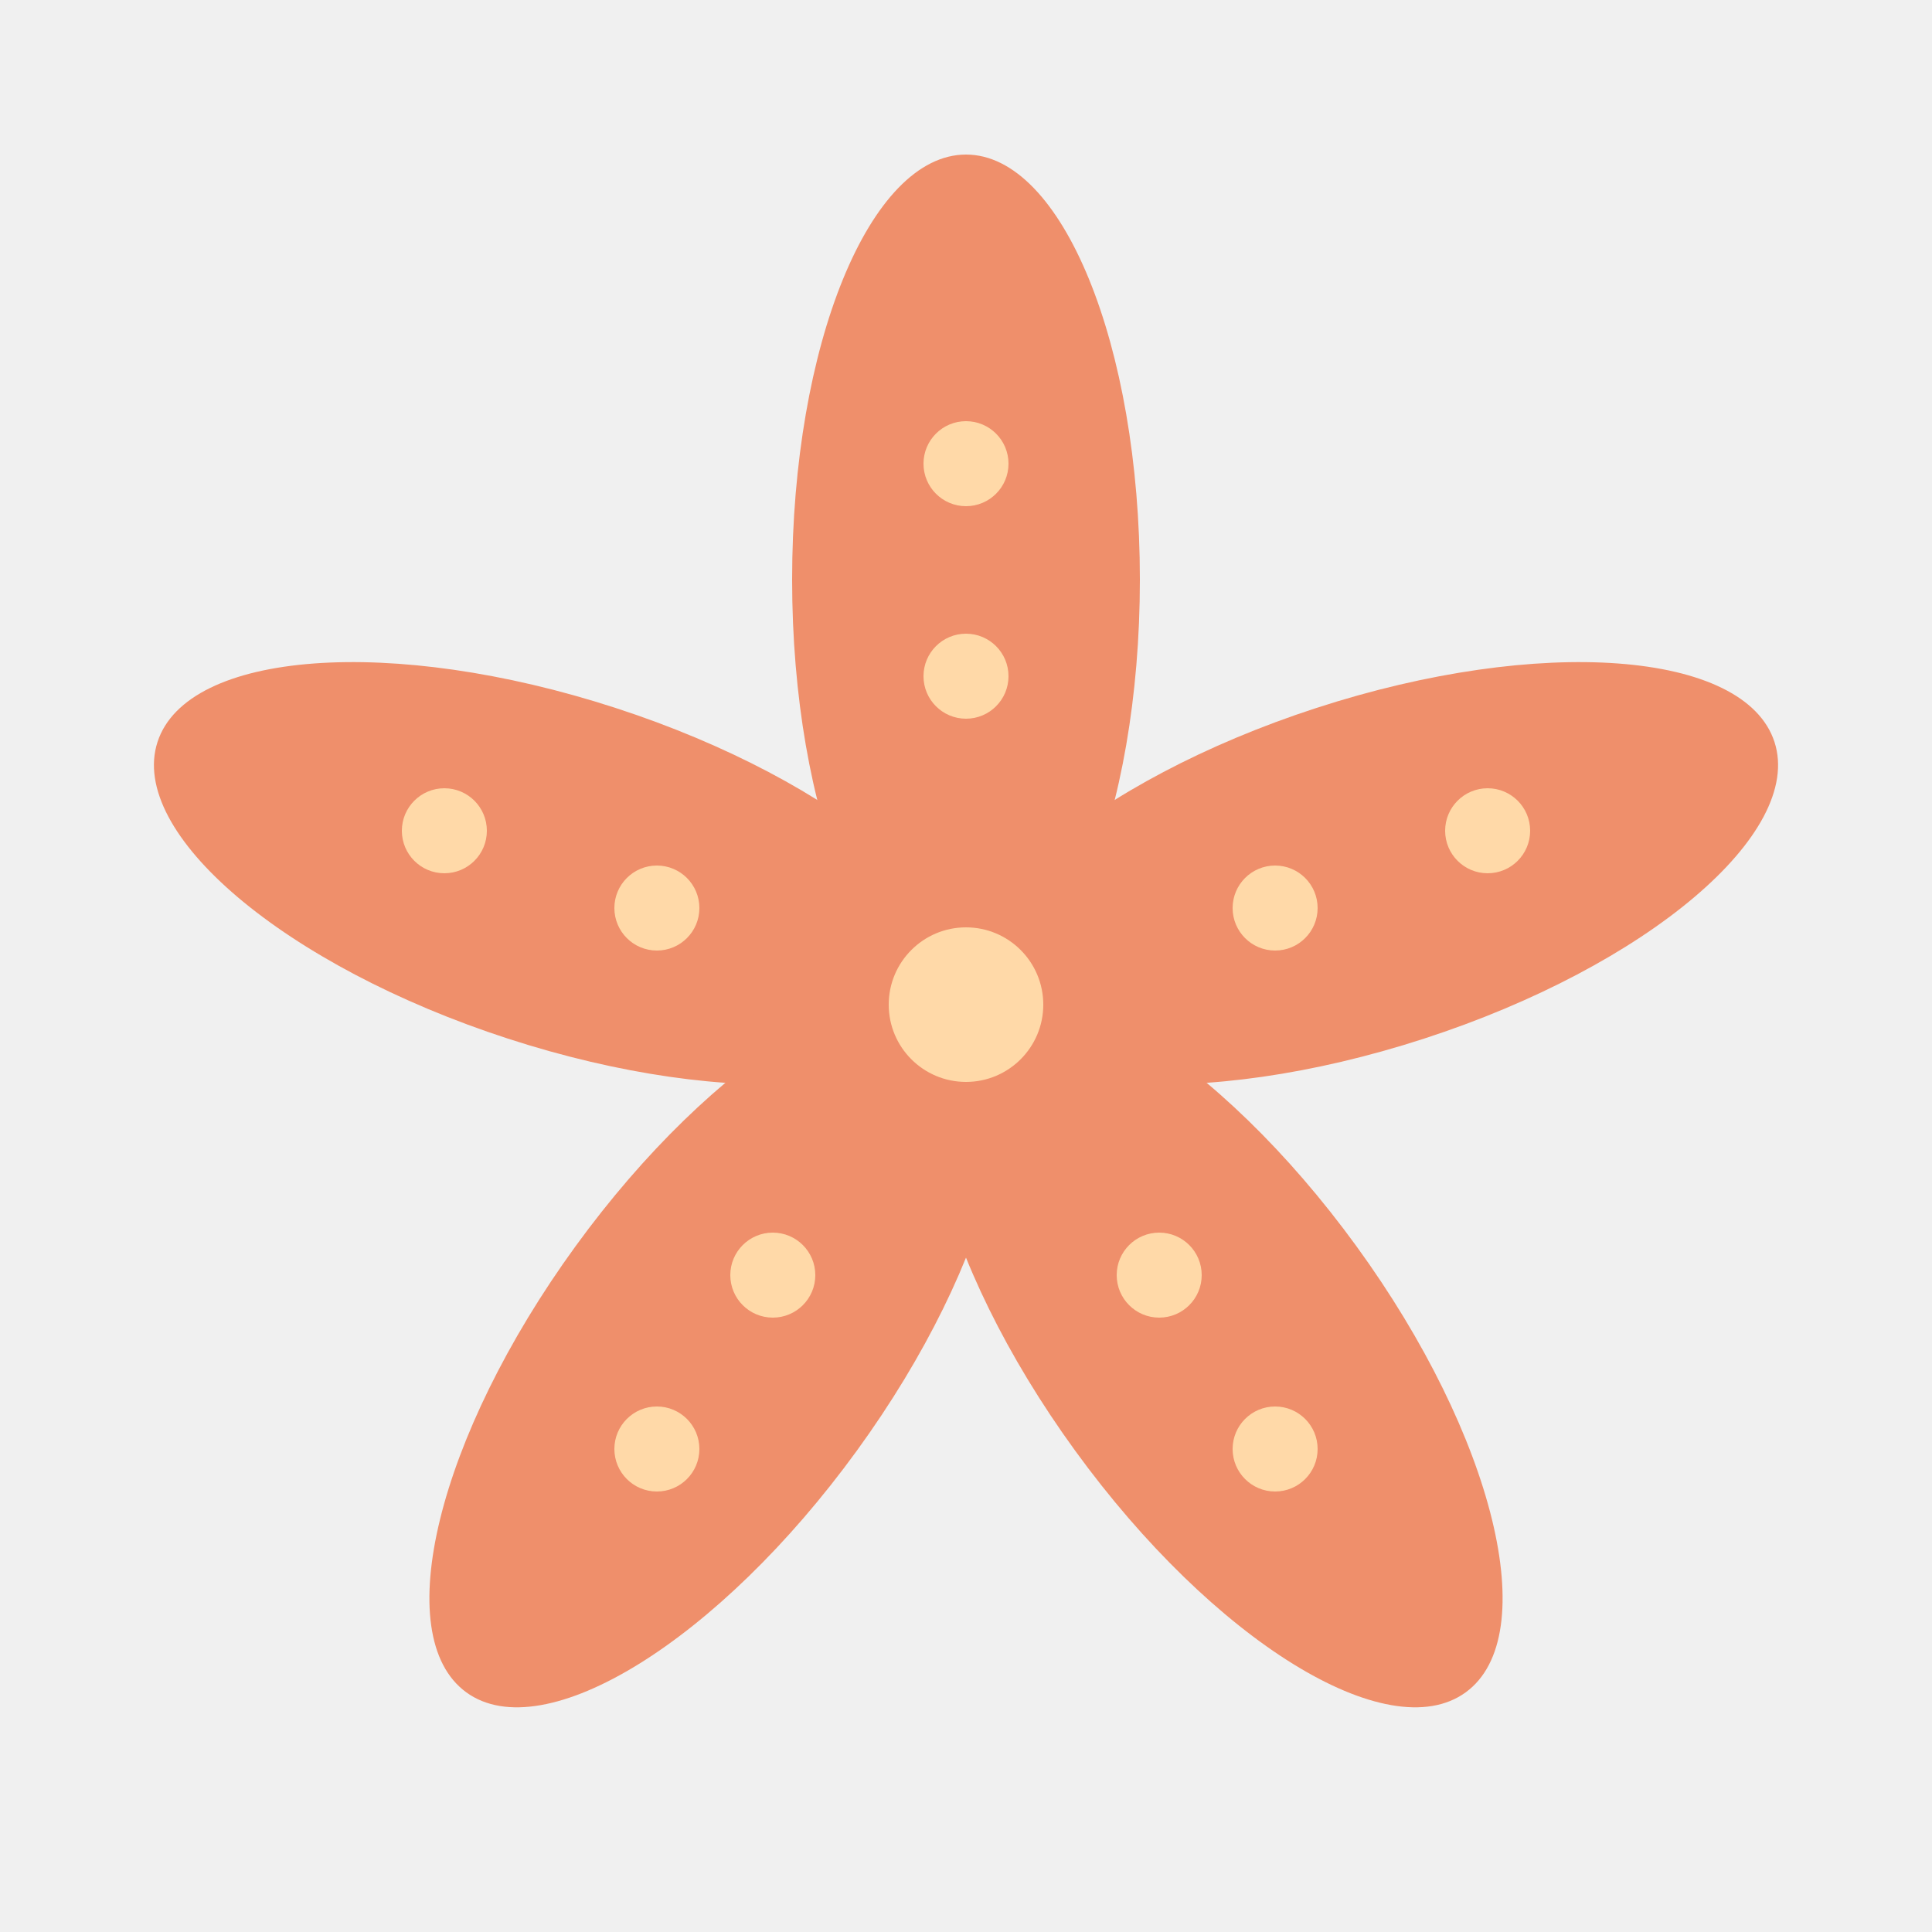
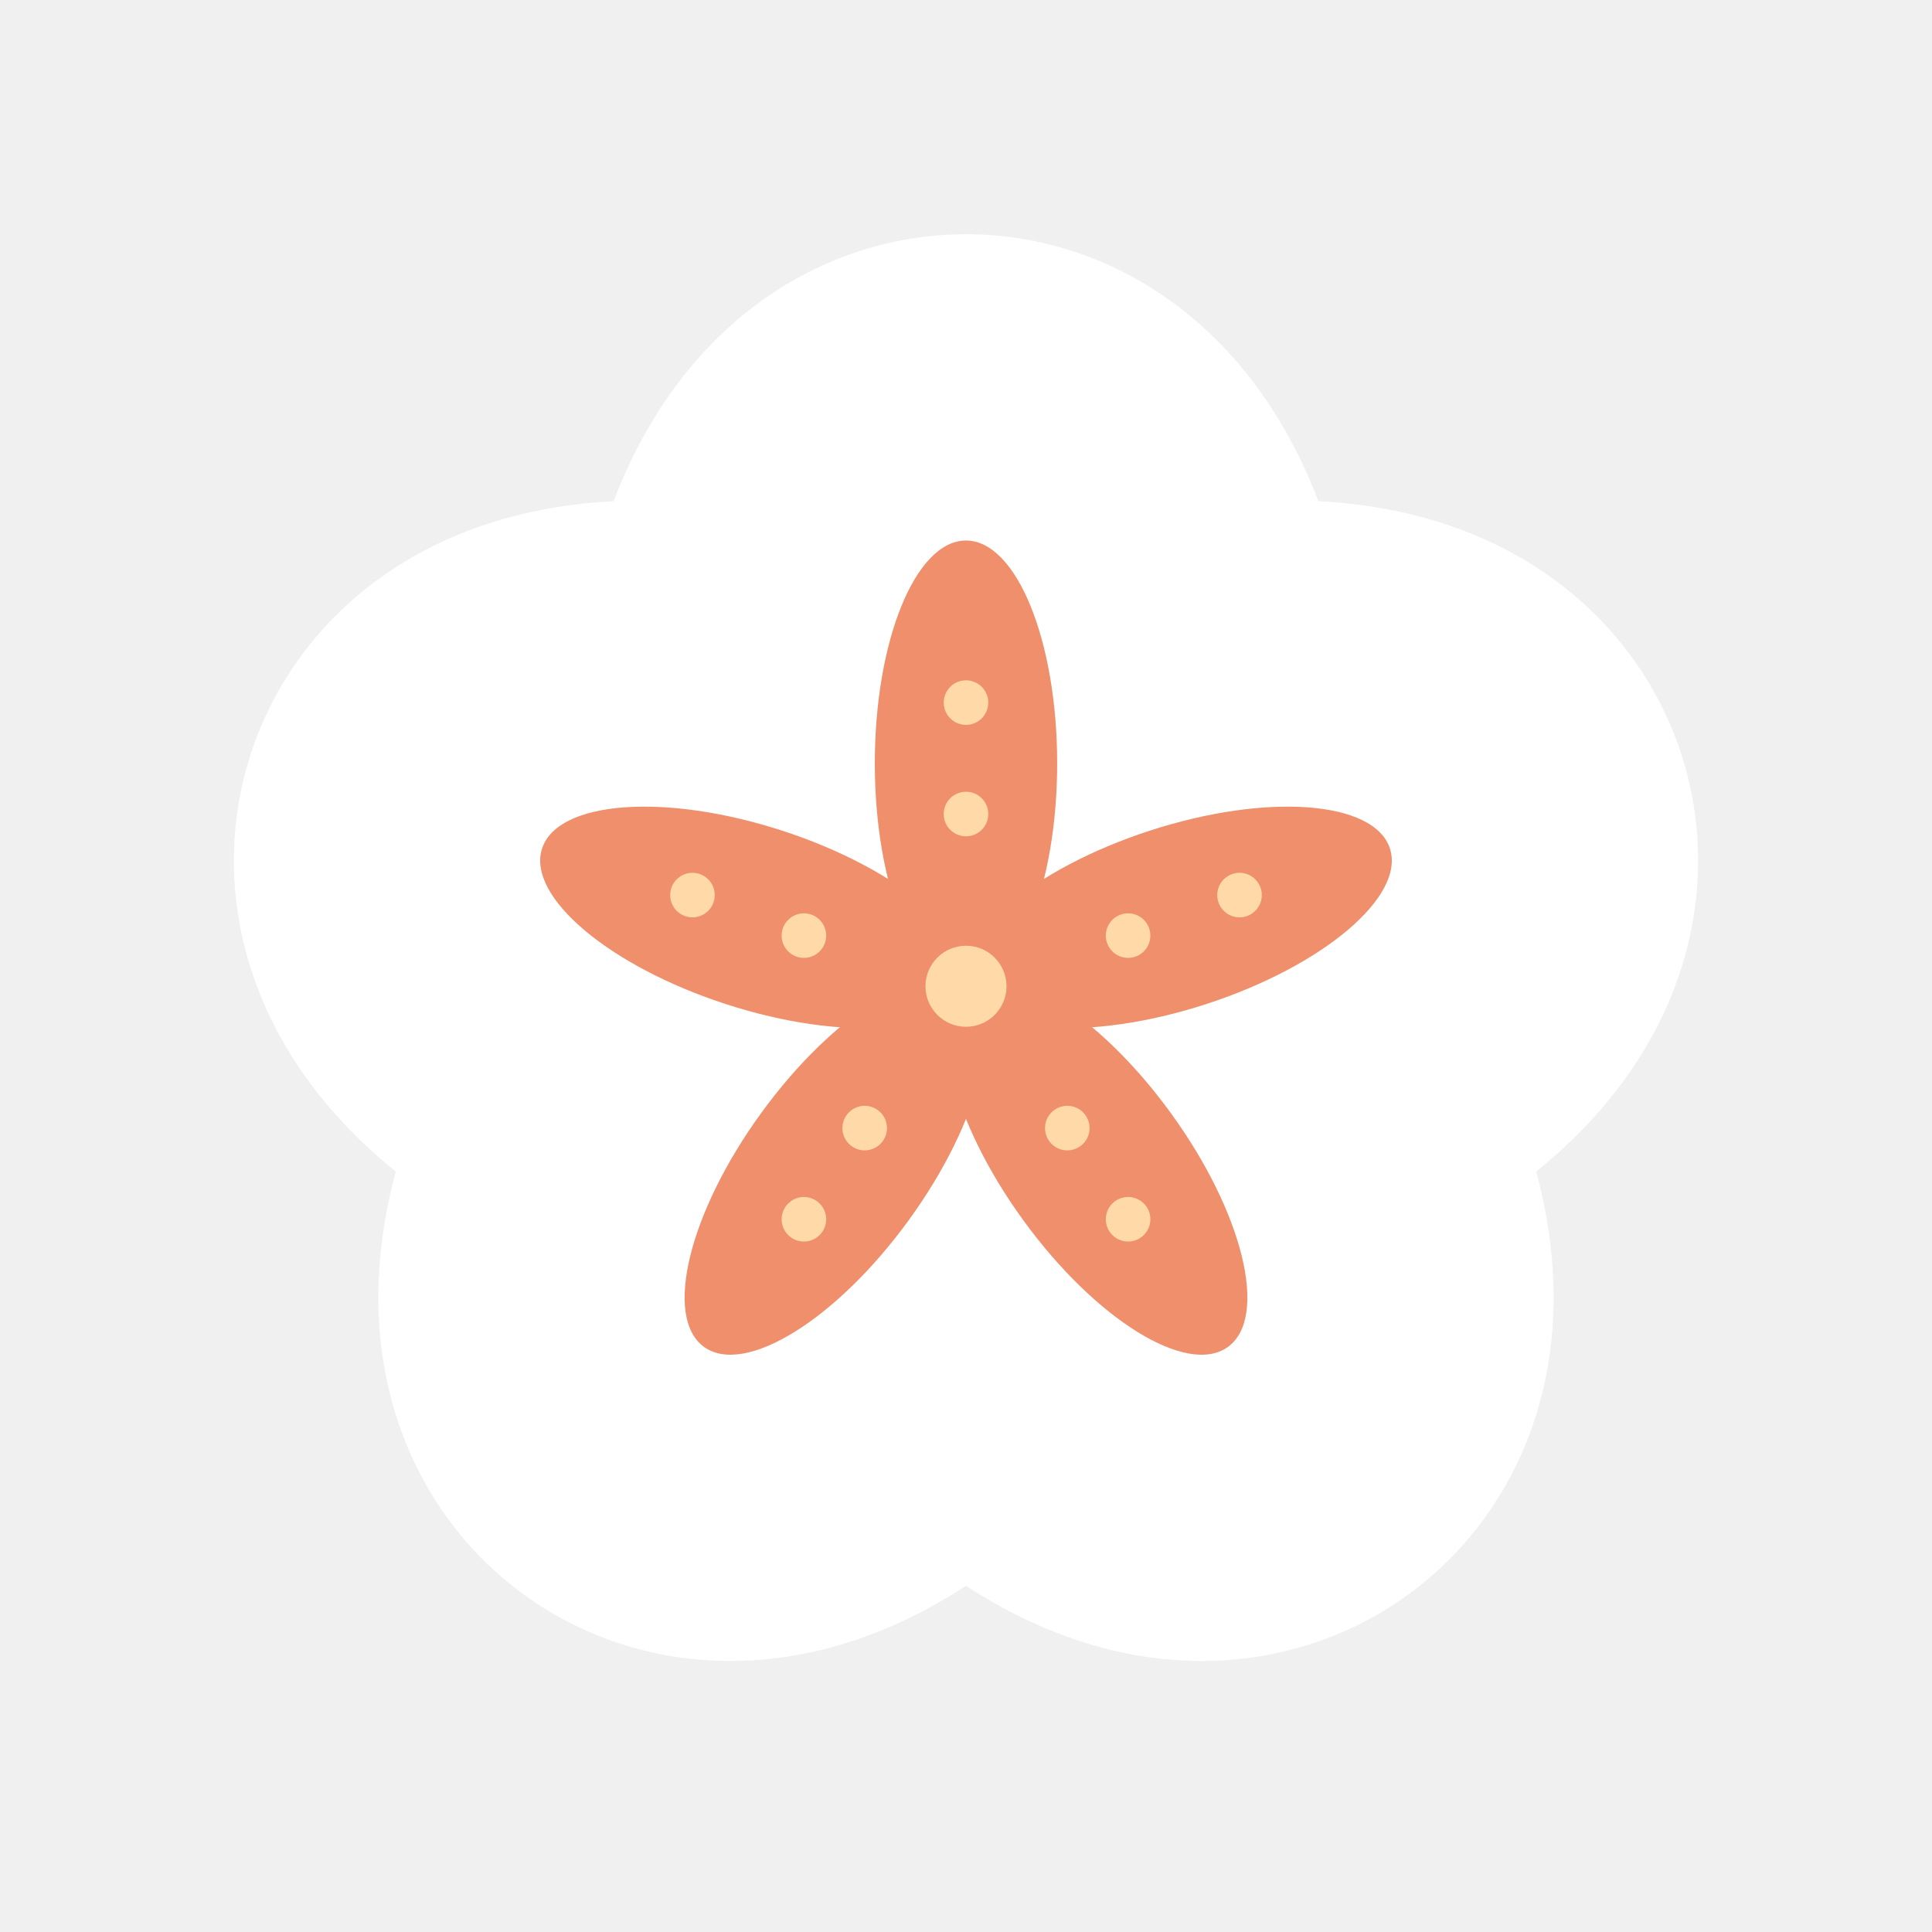
- <svg xmlns="http://www.w3.org/2000/svg" viewBox="0 0 100 100">
-   <g fill="#ef8f6b">
-     <ellipse cx="50" cy="30" rx="9" ry="22" />
-     <ellipse cx="50" cy="30" rx="9" ry="22" transform="rotate(72 50 52)" />
-     <ellipse cx="50" cy="30" rx="9" ry="22" transform="rotate(144 50 52)" />
-     <ellipse cx="50" cy="30" rx="9" ry="22" transform="rotate(216 50 52)" />
-     <ellipse cx="50" cy="30" rx="9" ry="22" transform="rotate(288 50 52)" />
-     <circle cx="50" cy="52" r="11" />
+ <svg xmlns="http://www.w3.org/2000/svg" viewBox="-45.354 -45.354 190.709 190.709">
+   <g id="offset-layer">
+     <ellipse cx="50" cy="30" rx="9" ry="22" fill="#FFFFFF" stroke="#FFFFFF" stroke-width="60.472" stroke-linejoin="round" stroke-linecap="round" style="" />
+     <ellipse cx="50" cy="30" rx="9" ry="22" transform="rotate(72 50 52)" fill="#FFFFFF" stroke="#FFFFFF" stroke-width="60.472" stroke-linejoin="round" stroke-linecap="round" style="" />
+     <ellipse cx="50" cy="30" rx="9" ry="22" transform="rotate(144 50 52)" fill="#FFFFFF" stroke="#FFFFFF" stroke-width="60.472" stroke-linejoin="round" stroke-linecap="round" style="" />
+     <ellipse cx="50" cy="30" rx="9" ry="22" transform="rotate(216 50 52)" fill="#FFFFFF" stroke="#FFFFFF" stroke-width="60.472" stroke-linejoin="round" stroke-linecap="round" style="" />
+     <ellipse cx="50" cy="30" rx="9" ry="22" transform="rotate(288 50 52)" fill="#FFFFFF" stroke="#FFFFFF" stroke-width="60.472" stroke-linejoin="round" stroke-linecap="round" style="" />
+     <circle cx="50" cy="52" r="11" fill="#FFFFFF" stroke="#FFFFFF" stroke-width="60.472" stroke-linejoin="round" stroke-linecap="round" style="" />
+     <circle cx="50" cy="52" r="4" fill="#FFFFFF" stroke="#FFFFFF" stroke-width="60.472" stroke-linejoin="round" stroke-linecap="round" style="" />
+     <circle cx="50" cy="35" r="2.2" fill="#FFFFFF" stroke="#FFFFFF" stroke-width="60.472" stroke-linejoin="round" stroke-linecap="round" style="" />
+     <circle cx="50" cy="24" r="2.2" fill="#FFFFFF" stroke="#FFFFFF" stroke-width="60.472" stroke-linejoin="round" stroke-linecap="round" style="" />
+     <circle cx="66" cy="47" r="2.2" fill="#FFFFFF" stroke="#FFFFFF" stroke-width="60.472" stroke-linejoin="round" stroke-linecap="round" style="" />
+     <circle cx="77" cy="43" r="2.2" fill="#FFFFFF" stroke="#FFFFFF" stroke-width="60.472" stroke-linejoin="round" stroke-linecap="round" style="" />
+     <circle cx="60" cy="66" r="2.2" fill="#FFFFFF" stroke="#FFFFFF" stroke-width="60.472" stroke-linejoin="round" stroke-linecap="round" style="" />
+     <circle cx="66" cy="75" r="2.2" fill="#FFFFFF" stroke="#FFFFFF" stroke-width="60.472" stroke-linejoin="round" stroke-linecap="round" style="" />
+     <circle cx="40" cy="66" r="2.2" fill="#FFFFFF" stroke="#FFFFFF" stroke-width="60.472" stroke-linejoin="round" stroke-linecap="round" style="" />
+     <circle cx="34" cy="75" r="2.2" fill="#FFFFFF" stroke="#FFFFFF" stroke-width="60.472" stroke-linejoin="round" stroke-linecap="round" style="" />
+     <circle cx="34" cy="47" r="2.2" fill="#FFFFFF" stroke="#FFFFFF" stroke-width="60.472" stroke-linejoin="round" stroke-linecap="round" style="" />
+     <circle cx="23" cy="43" r="2.2" fill="#FFFFFF" stroke="#FFFFFF" stroke-width="60.472" stroke-linejoin="round" stroke-linecap="round" style="" />
  </g>
-   <g fill="#ffd9a8">
-     <circle cx="50" cy="52" r="4" />
-     <circle cx="50" cy="35" r="2.2" />
-     <circle cx="50" cy="24" r="2.2" />
-     <circle cx="66" cy="47" r="2.2" />
-     <circle cx="77" cy="43" r="2.2" />
-     <circle cx="60" cy="66" r="2.2" />
-     <circle cx="66" cy="75" r="2.2" />
-     <circle cx="40" cy="66" r="2.2" />
-     <circle cx="34" cy="75" r="2.2" />
-     <circle cx="34" cy="47" r="2.2" />
-     <circle cx="23" cy="43" r="2.2" />
+   <g id="original-layer">
+     <g fill="#ef8f6b">
+       <ellipse cx="50" cy="30" rx="9" ry="22" />
+       <ellipse cx="50" cy="30" rx="9" ry="22" transform="rotate(72 50 52)" />
+       <ellipse cx="50" cy="30" rx="9" ry="22" transform="rotate(144 50 52)" />
+       <ellipse cx="50" cy="30" rx="9" ry="22" transform="rotate(216 50 52)" />
+       <ellipse cx="50" cy="30" rx="9" ry="22" transform="rotate(288 50 52)" />
+       <circle cx="50" cy="52" r="11" />
+     </g>
+     <g fill="#ffd9a8">
+       <circle cx="50" cy="52" r="4" />
+       <circle cx="50" cy="35" r="2.2" />
+       <circle cx="50" cy="24" r="2.2" />
+       <circle cx="66" cy="47" r="2.2" />
+       <circle cx="77" cy="43" r="2.2" />
+       <circle cx="60" cy="66" r="2.2" />
+       <circle cx="66" cy="75" r="2.2" />
+       <circle cx="40" cy="66" r="2.2" />
+       <circle cx="34" cy="75" r="2.2" />
+       <circle cx="34" cy="47" r="2.2" />
+       <circle cx="23" cy="43" r="2.2" />
+     </g>
  </g>
</svg>
